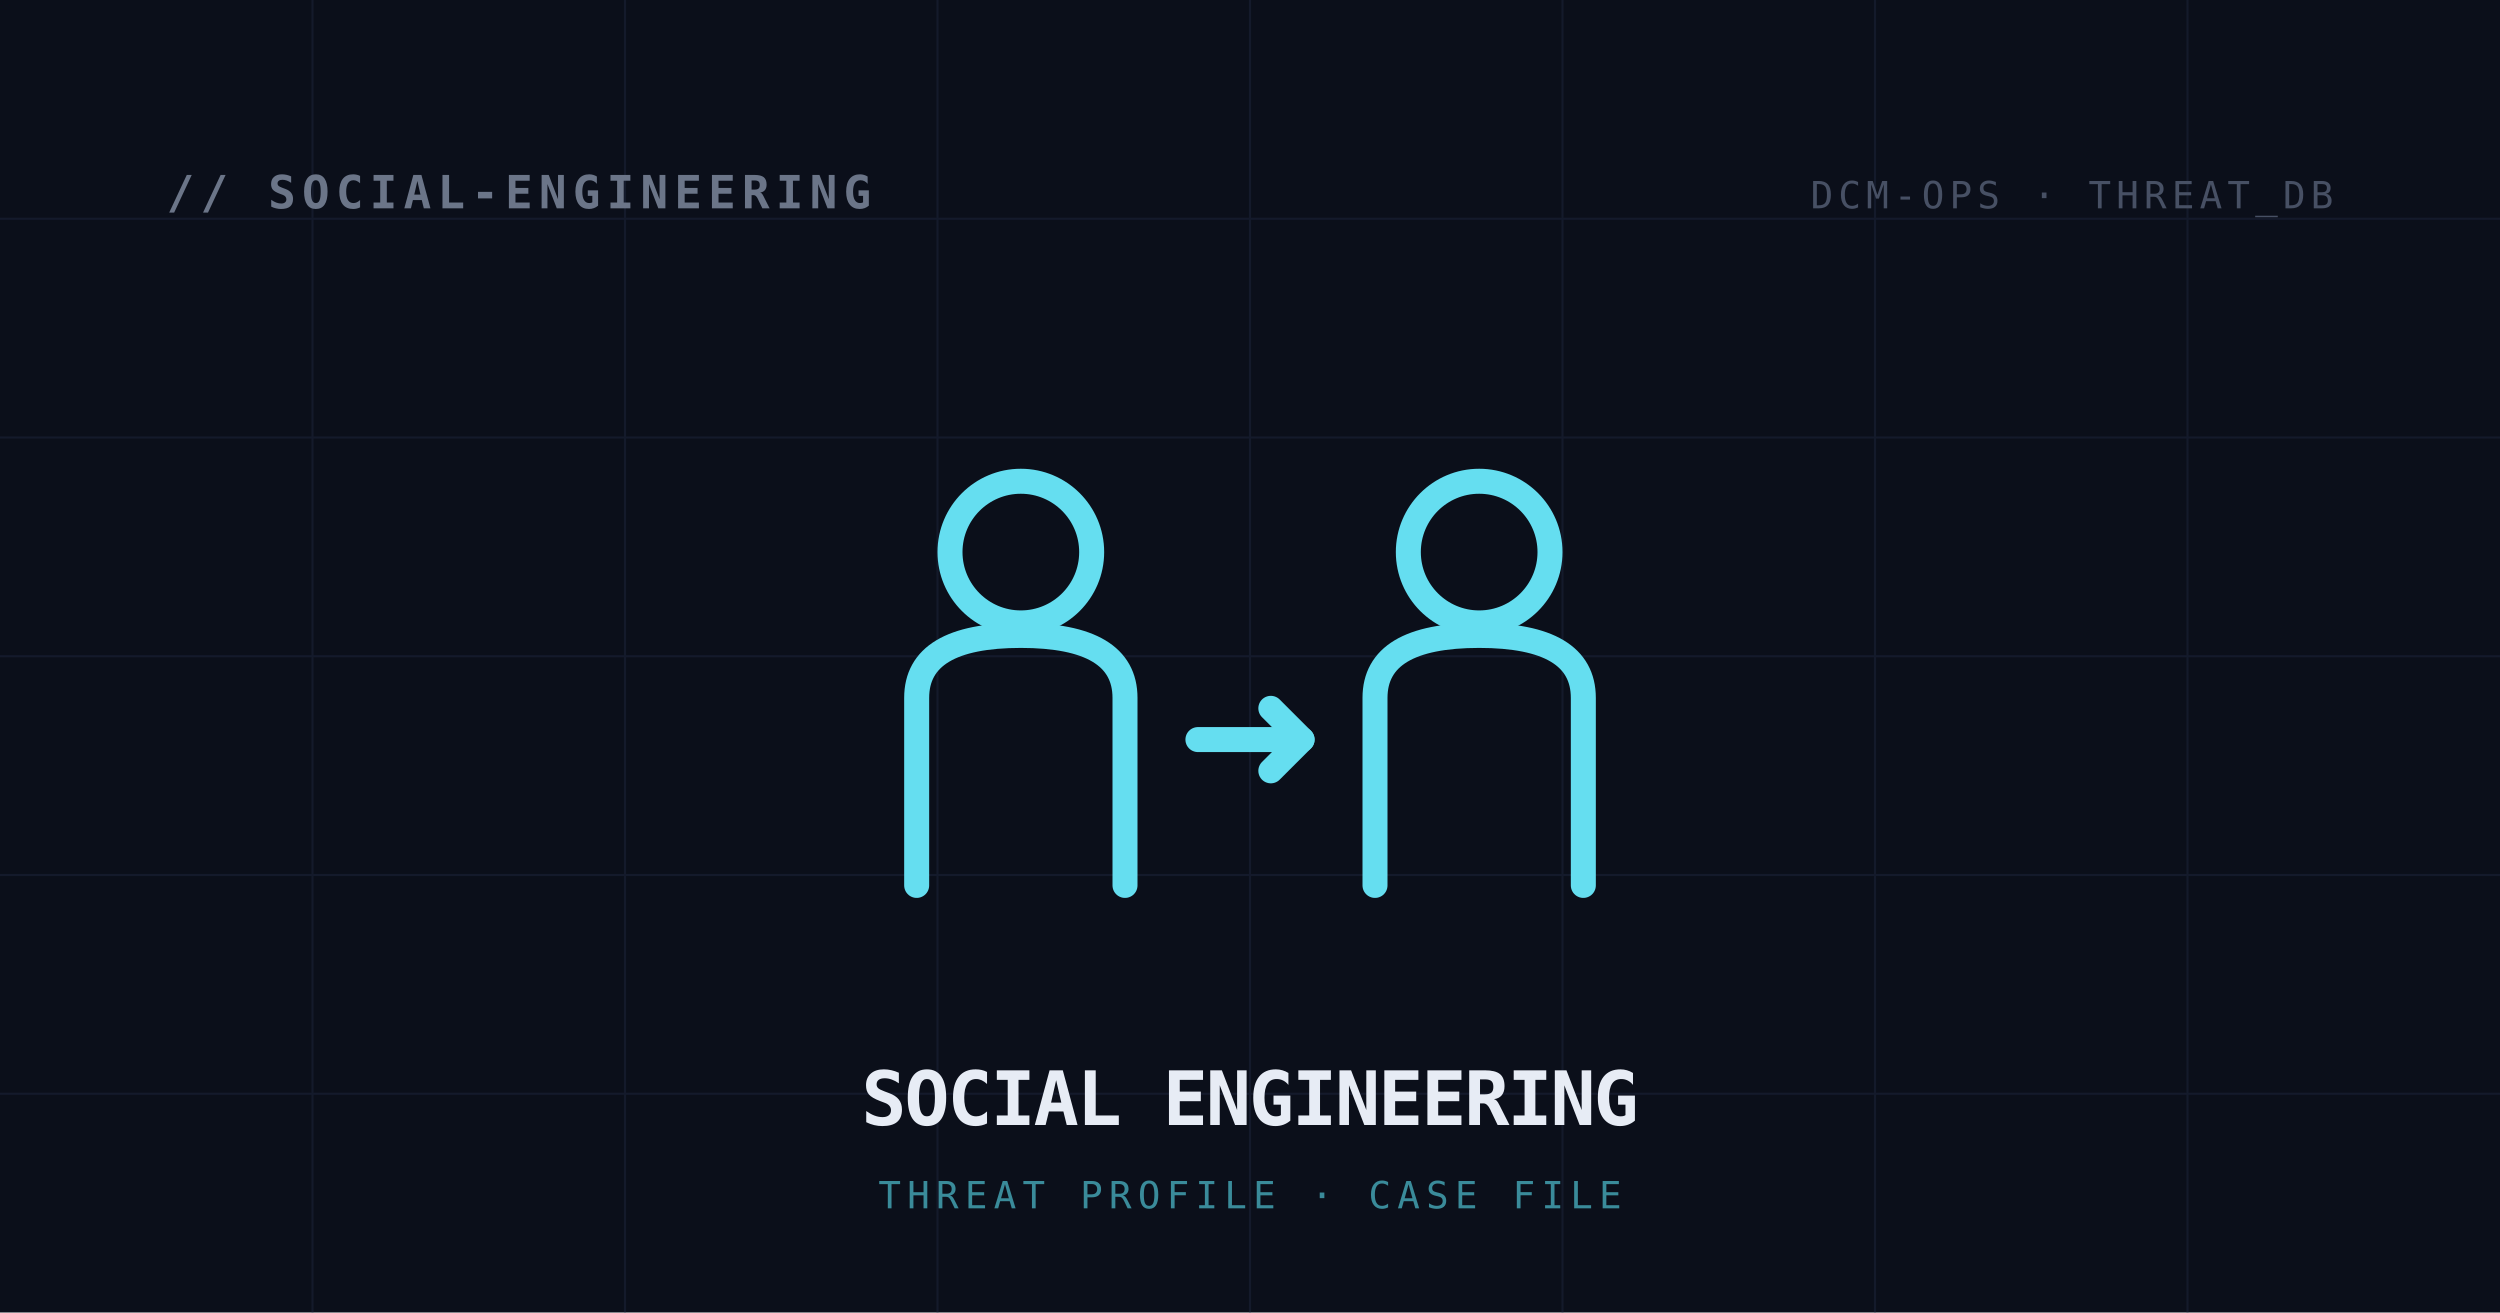
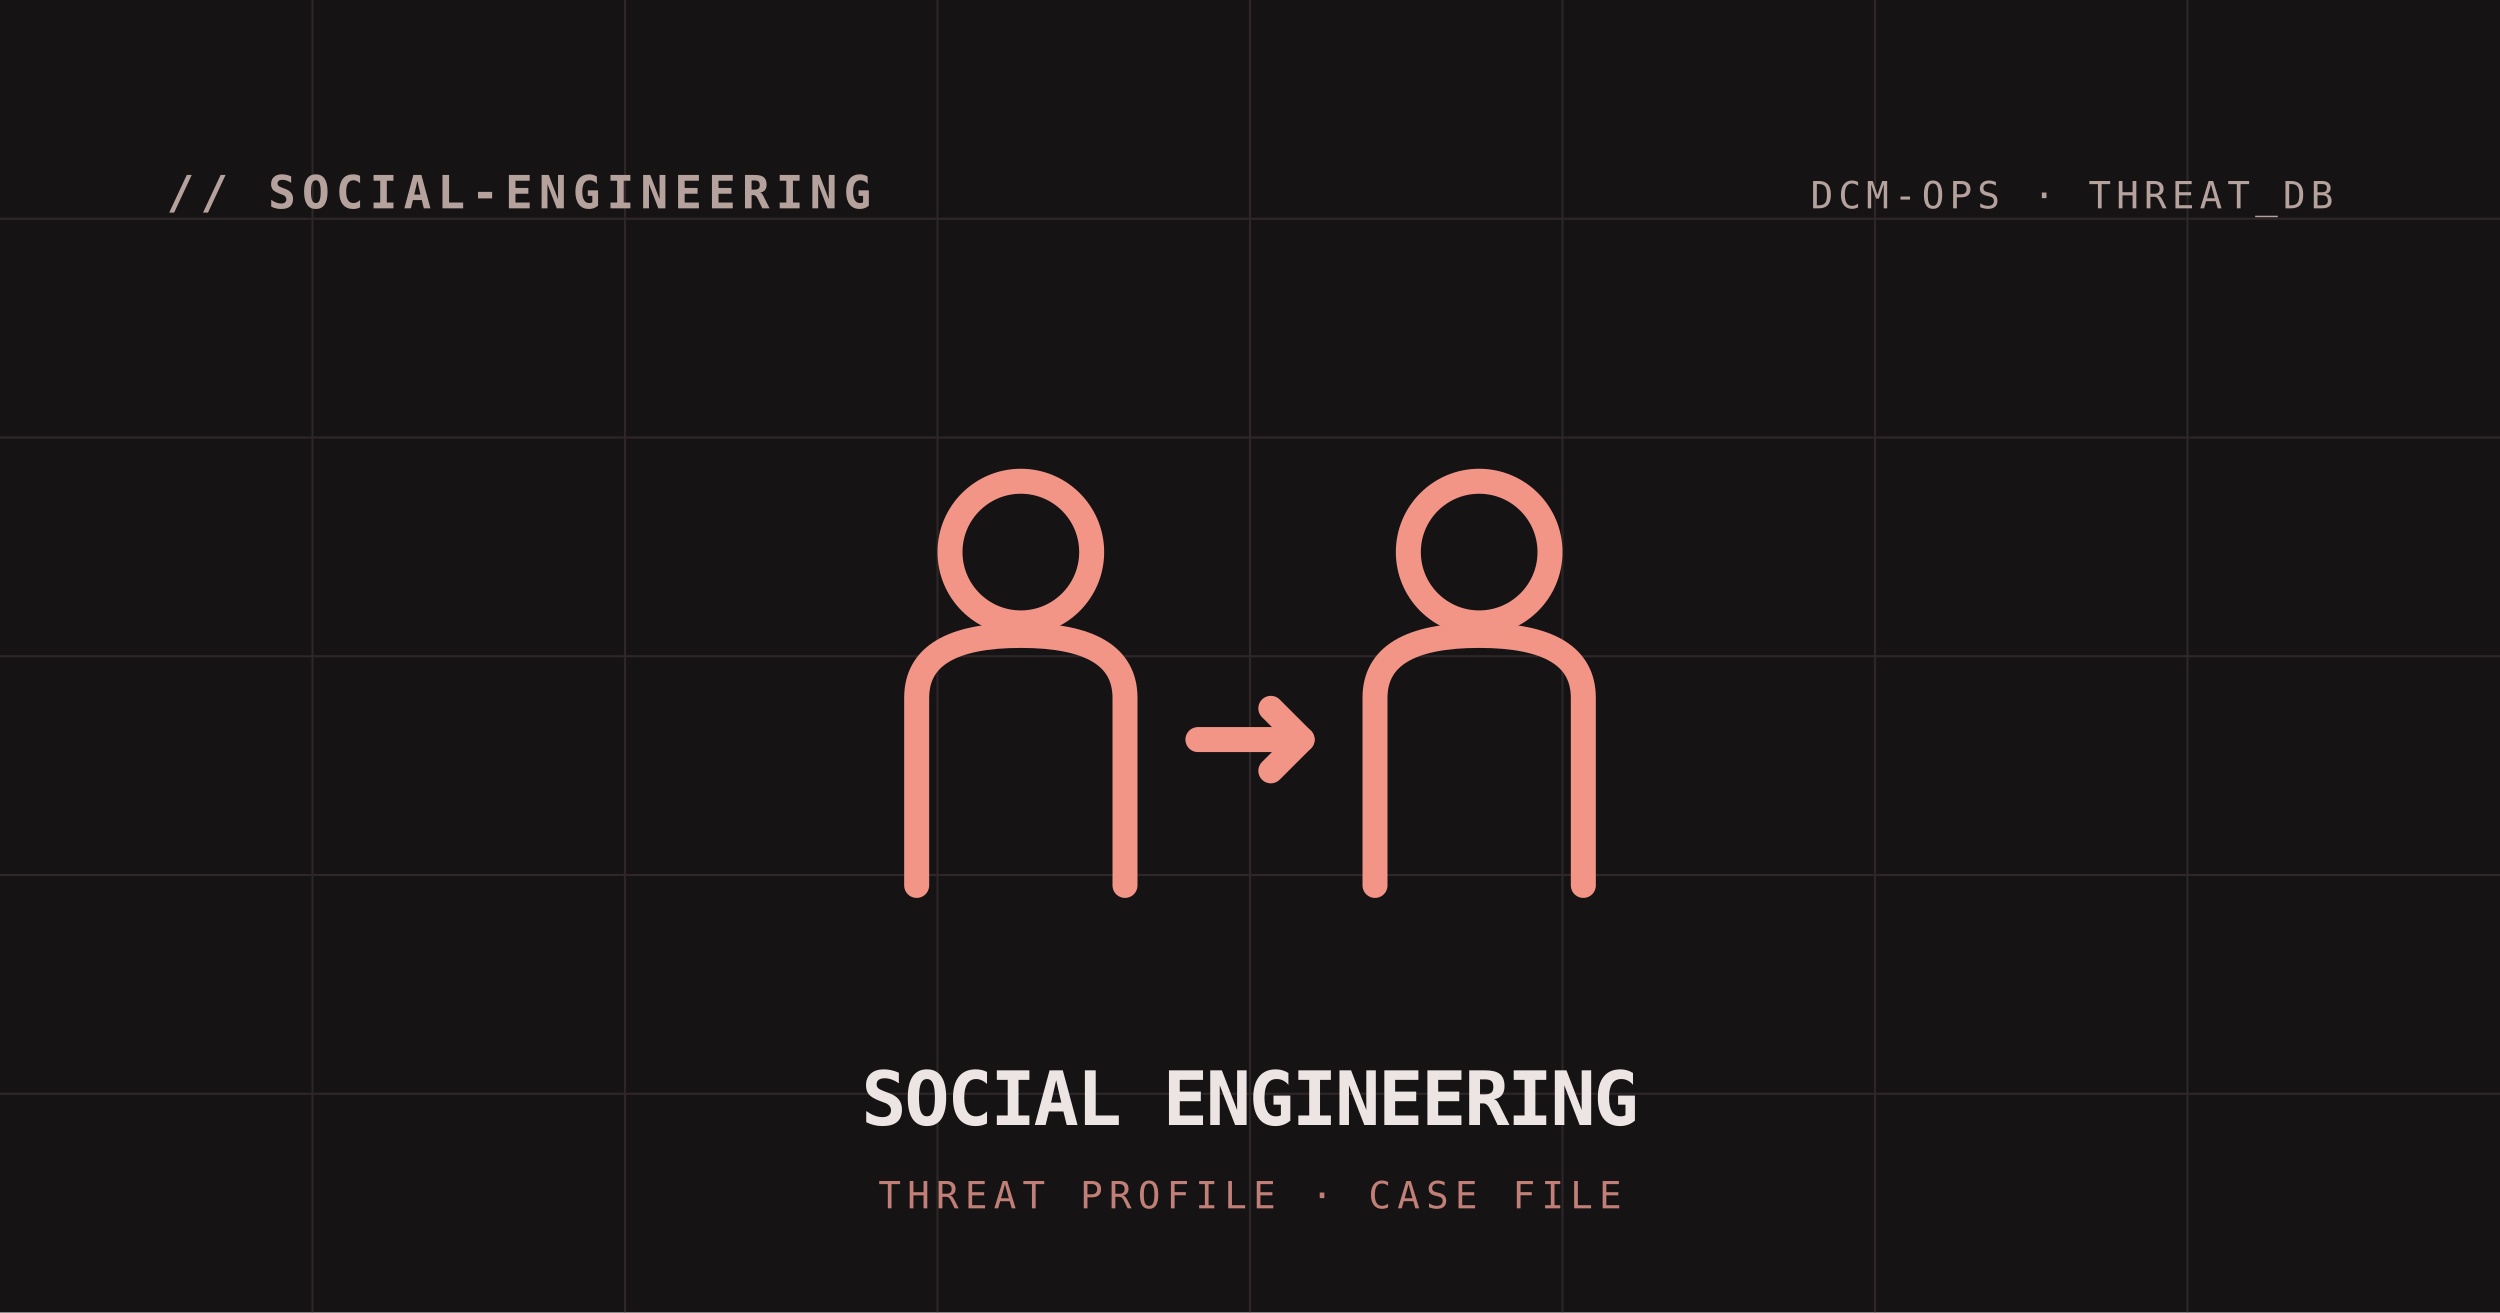
<svg xmlns="http://www.w3.org/2000/svg" viewBox="0 0 1200 630" role="img" aria-label="Social Engineering">
-   <rect width="1200" height="630" fill="#0b0f1a" />
-   <g stroke="#202a44" stroke-width="1" opacity="0.4">
+   <rect width="1200" height="630" fill="#151314" />
+   <g stroke="#544447" stroke-width="1" opacity="0.4">
    <line x1="0" y1="105" x2="1200" y2="105" />
    <line x1="0" y1="210" x2="1200" y2="210" />
    <line x1="0" y1="315" x2="1200" y2="315" />
    <line x1="0" y1="420" x2="1200" y2="420" />
    <line x1="0" y1="525" x2="1200" y2="525" />
    <line x1="150" y1="0" x2="150" y2="630" />
    <line x1="300" y1="0" x2="300" y2="630" />
    <line x1="450" y1="0" x2="450" y2="630" />
    <line x1="600" y1="0" x2="600" y2="630" />
    <line x1="750" y1="0" x2="750" y2="630" />
    <line x1="900" y1="0" x2="900" y2="630" />
    <line x1="1050" y1="0" x2="1050" y2="630" />
  </g>
-   <text x="80" y="100" font-family="ui-monospace, 'JetBrains Mono', Menlo, monospace" font-size="22" font-weight="600" letter-spacing="3" fill="#6b7588">// SOCIAL-ENGINEERING</text>
-   <text x="1120" y="100" font-family="ui-monospace, 'JetBrains Mono', Menlo, monospace" font-size="18" font-weight="500" letter-spacing="2.5" fill="#475064" text-anchor="end">DCM-OPS · THREAT_DB</text>
-   <g transform="translate(600 315)" stroke="#65def0" stroke-width="12" stroke-linecap="round" stroke-linejoin="round" fill="none">
+   <text x="80" y="100" font-family="ui-monospace, 'JetBrains Mono', Menlo, monospace" font-size="22" font-weight="600" letter-spacing="3" fill="#b6a29d">// SOCIAL-ENGINEERING</text>
+   <text x="1120" y="100" font-family="ui-monospace, 'JetBrains Mono', Menlo, monospace" font-size="18" font-weight="500" letter-spacing="2.5" fill="#b6a29d" text-anchor="end">DCM-OPS · THREAT_DB</text>
+   <g transform="translate(600 315)" stroke="#f29587" stroke-width="12" stroke-linecap="round" stroke-linejoin="round" fill="none">
    <circle cx="-110" cy="-50" r="34" />
    <path d="M -160 110 L -160 20 Q -160 -10 -110 -10 Q -60 -10 -60 20 L -60 110" />
    <circle cx="110" cy="-50" r="34" />
    <path d="M 60 110 L 60 20 Q 60 -10 110 -10 Q 160 -10 160 20 L 160 110" />
    <line x1="-25" y1="40" x2="25" y2="40" />
    <polyline points="10,25 25,40 10,55" />
  </g>
-   <text x="600" y="540" font-family="ui-monospace, 'JetBrains Mono', Menlo, monospace" font-size="36" font-weight="800" letter-spacing="-1" text-anchor="middle" fill="#e7ecf5">SOCIAL ENGINEERING</text>
-   <text x="600" y="580" font-family="ui-monospace, 'JetBrains Mono', Menlo, monospace" font-size="18" font-weight="500" letter-spacing="3" text-anchor="middle" fill="#3a8b9a">THREAT PROFILE · CASE FILE</text>
+   <text x="600" y="540" font-family="ui-monospace, 'JetBrains Mono', Menlo, monospace" font-size="36" font-weight="800" letter-spacing="-1" text-anchor="middle" fill="#ede5e3">SOCIAL ENGINEERING</text>
+   <text x="600" y="580" font-family="ui-monospace, 'JetBrains Mono', Menlo, monospace" font-size="18" font-weight="500" letter-spacing="3" text-anchor="middle" fill="#c17f77">THREAT PROFILE · CASE FILE</text>
</svg>
